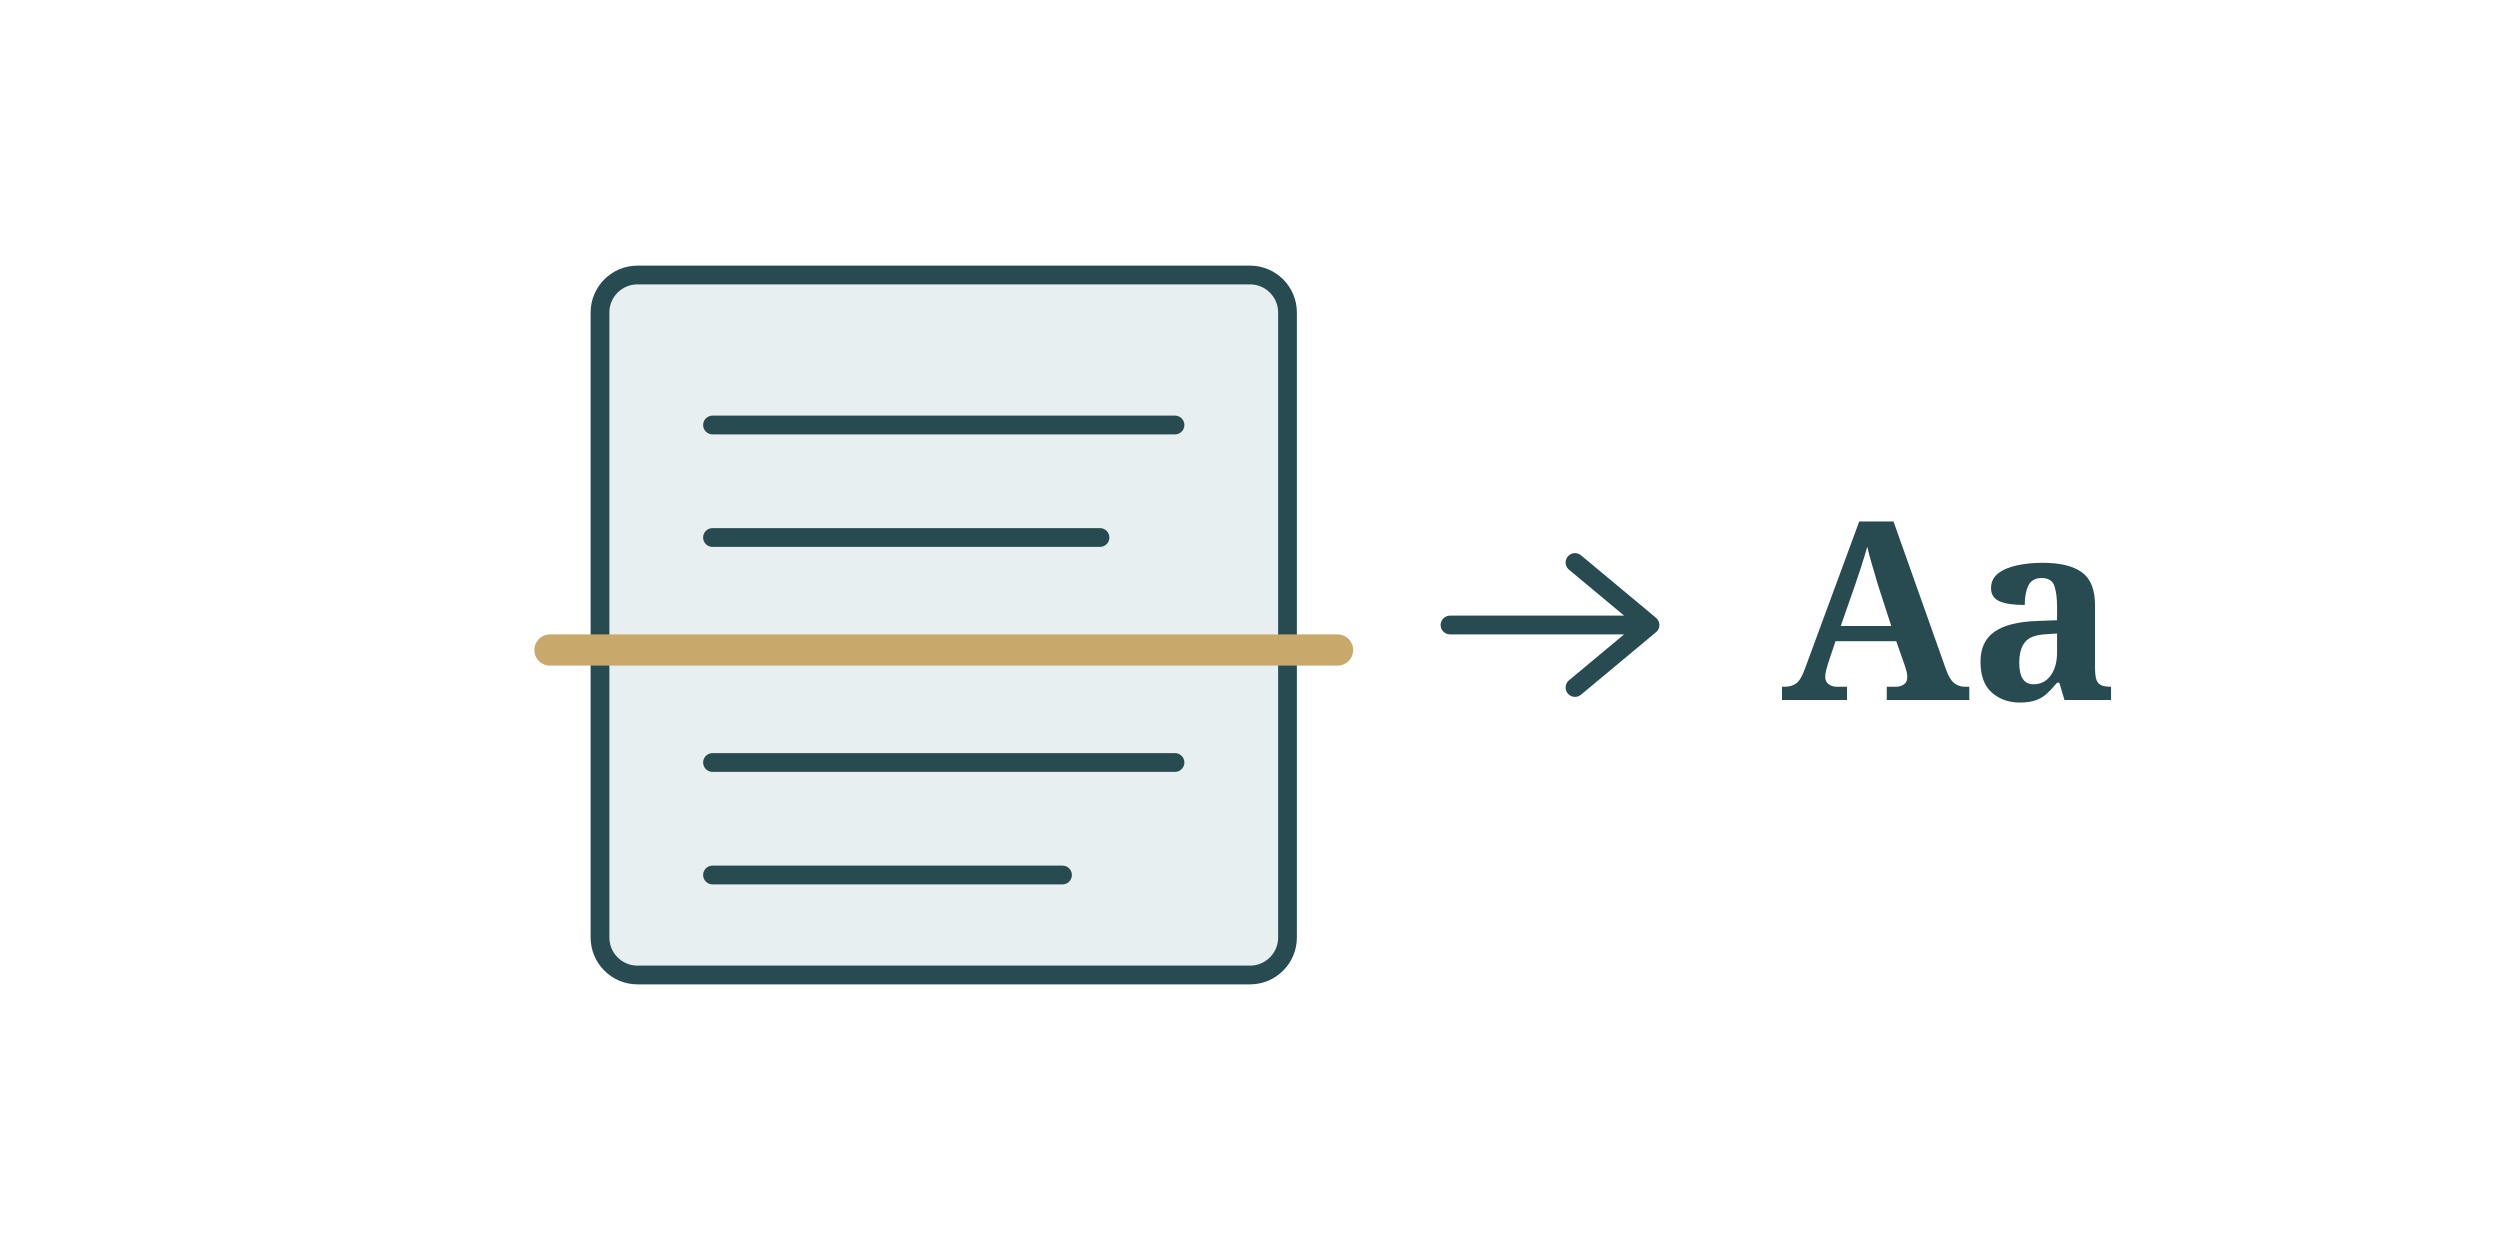
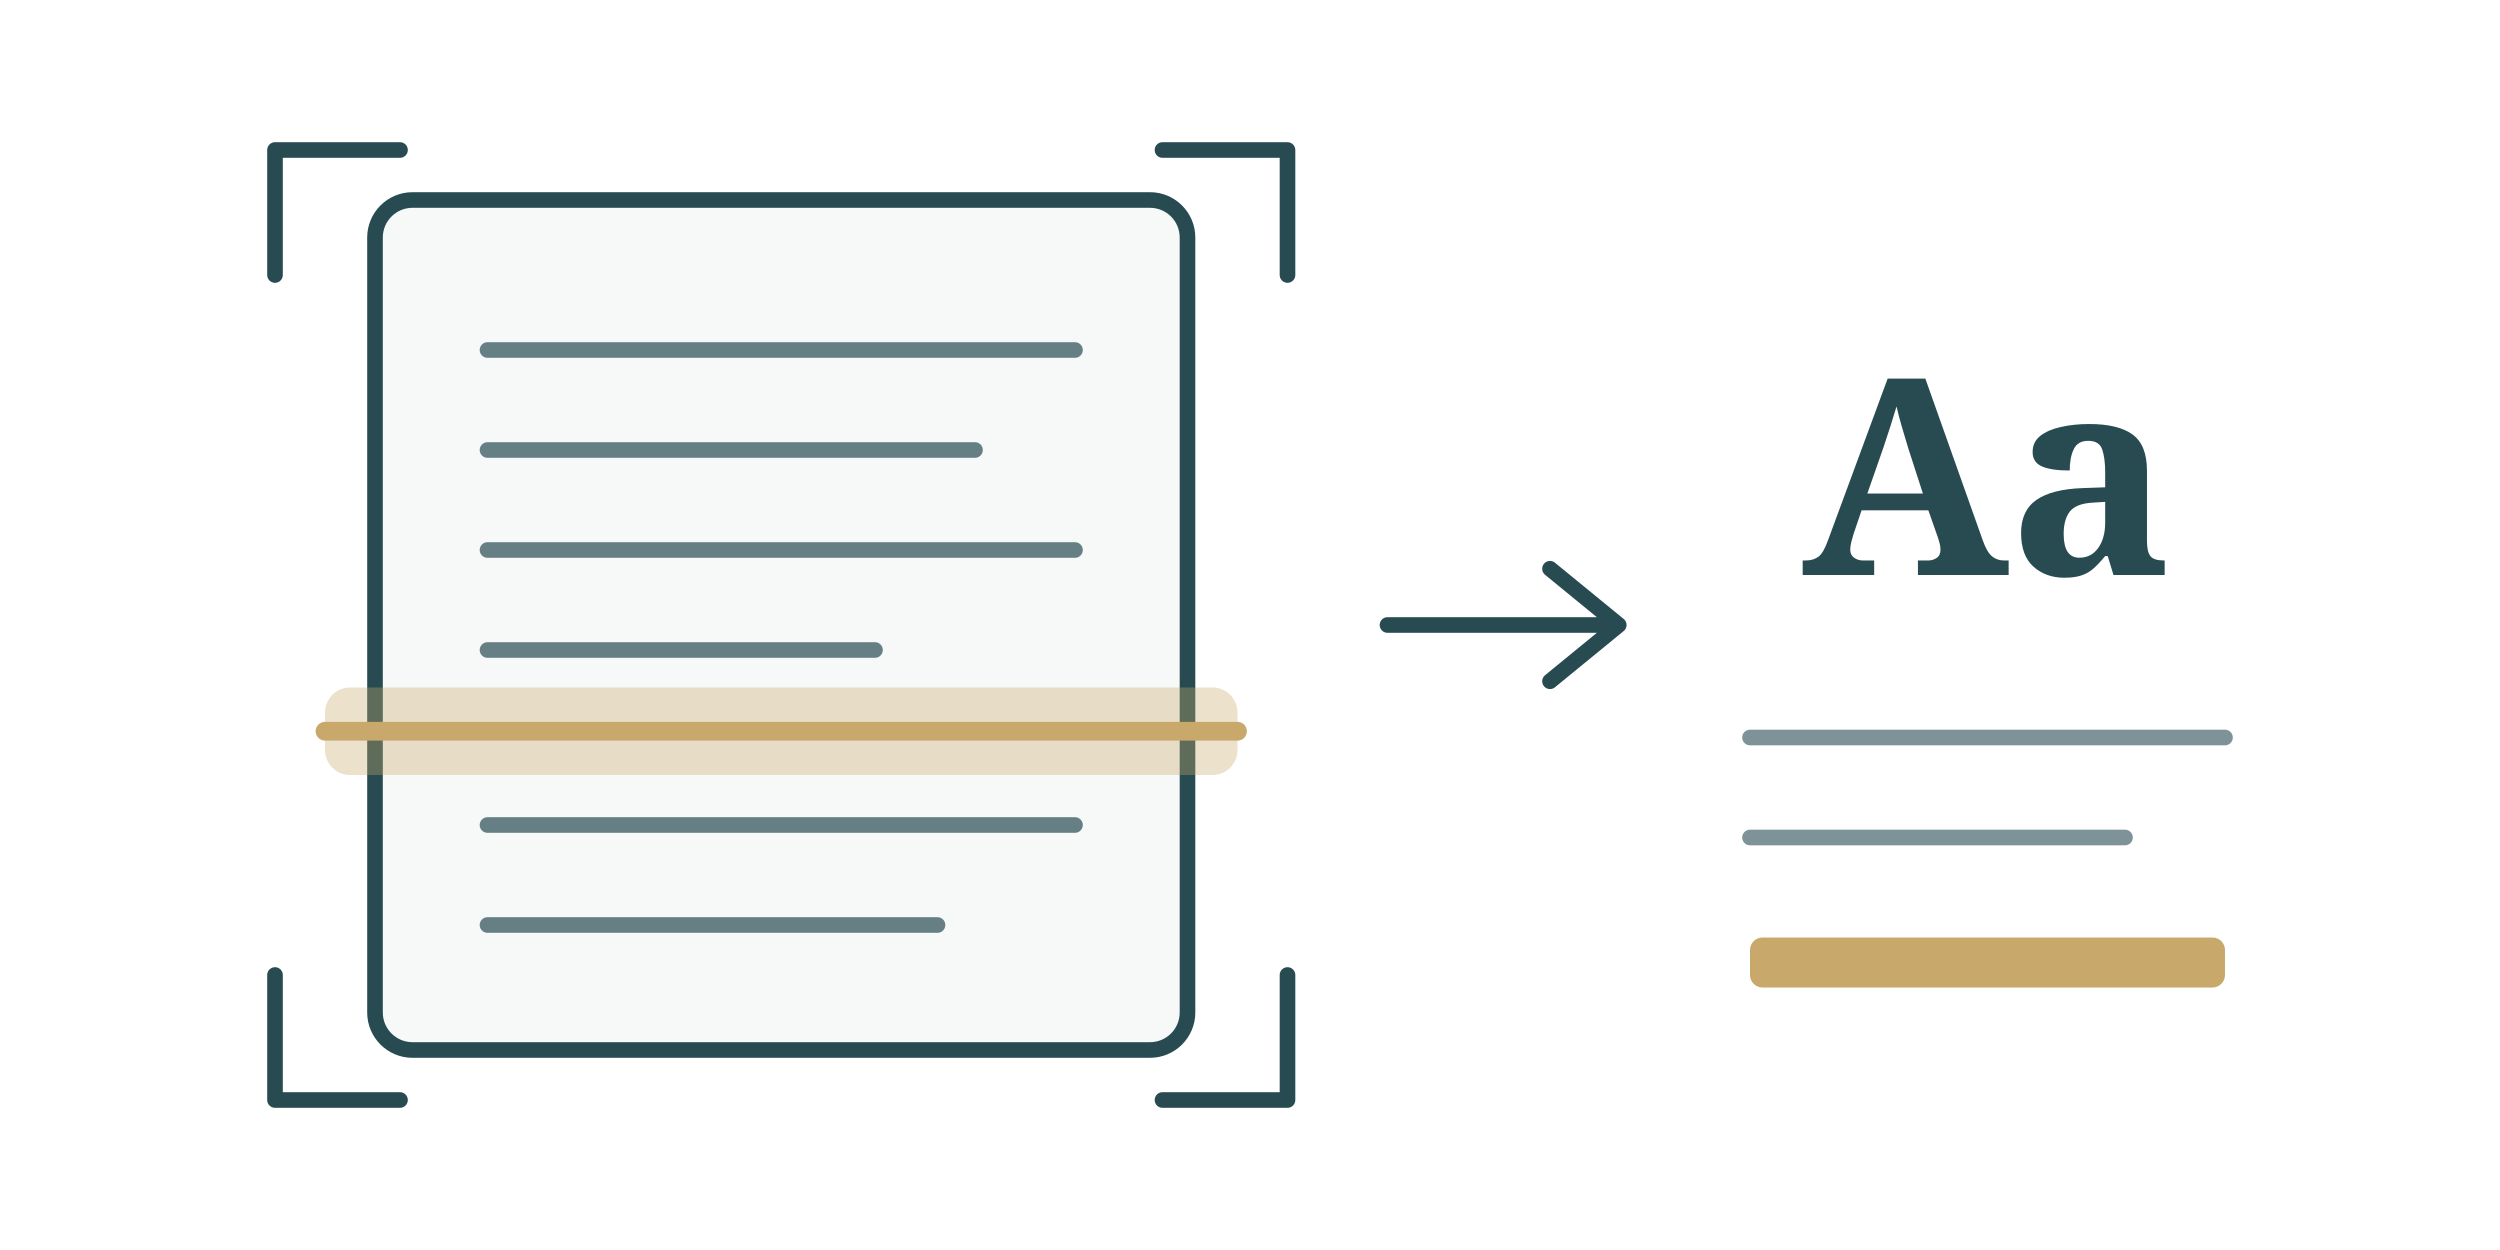
- <svg xmlns="http://www.w3.org/2000/svg" viewBox="0 0 400 200" role="img" aria-label="Document scanned into text">
+ <svg xmlns="http://www.w3.org/2000/svg" viewBox="0 0 400 200" font-family="Manrope, Arial, sans-serif" role="img" aria-label="Document scanned by OCR into text">
  <rect width="400" height="200" fill="#ffffff" />
-   <g fill="none" stroke="#284b52" stroke-width="3" stroke-linecap="round" stroke-linejoin="round">
-     <rect x="96" y="44" width="110" height="112" rx="6" fill="#e8eff0" />
-     <path d="M114 68 H188 M114 86 H176 M114 122 H188 M114 140 H170" />
-     <path d="M88 104 H214" stroke="#c8a96b" stroke-width="5" />
-     <path d="M232 100 H262 M252 90 L264 100 L252 110" />
-     <text x="312" y="112" font-family="Georgia, serif" font-size="40" font-weight="700" fill="#284b52" stroke="none" text-anchor="middle">Aa</text>
+   <g fill="none" stroke="#284b52" stroke-width="2.5" stroke-linecap="round" stroke-linejoin="round">
+     <rect x="60" y="32" width="130" height="136" rx="6" fill="#f7f9f9" />
+     <path d="M78 56 H172 M78 72 H156 M78 88 H172 M78 104 H140 M78 132 H172 M78 148 H150" opacity="0.7" />
+     <rect x="52" y="110" width="146" height="14" rx="4" fill="#c8a96b" opacity="0.35" stroke="none" />
+     <path d="M52 117 H198" stroke="#c8a96b" stroke-width="3" />
+     <path d="M44 44 V24 H64 M186 24 H206 V44 M44 156 V176 H64 M186 176 H206 V156" />
+     <path d="M222 100 H258 M248 91 L259 100 L248 109" />
+     <text x="318" y="92" font-family="Georgia, serif" font-size="44" font-weight="700" fill="#284b52" stroke="none" text-anchor="middle">Aa</text>
+     <path d="M280 118 H356 M280 134 H340" opacity="0.6" />
+     <rect x="280" y="150" width="76" height="8" rx="2" fill="#c8a96b" stroke="none" />
  </g>
</svg>
